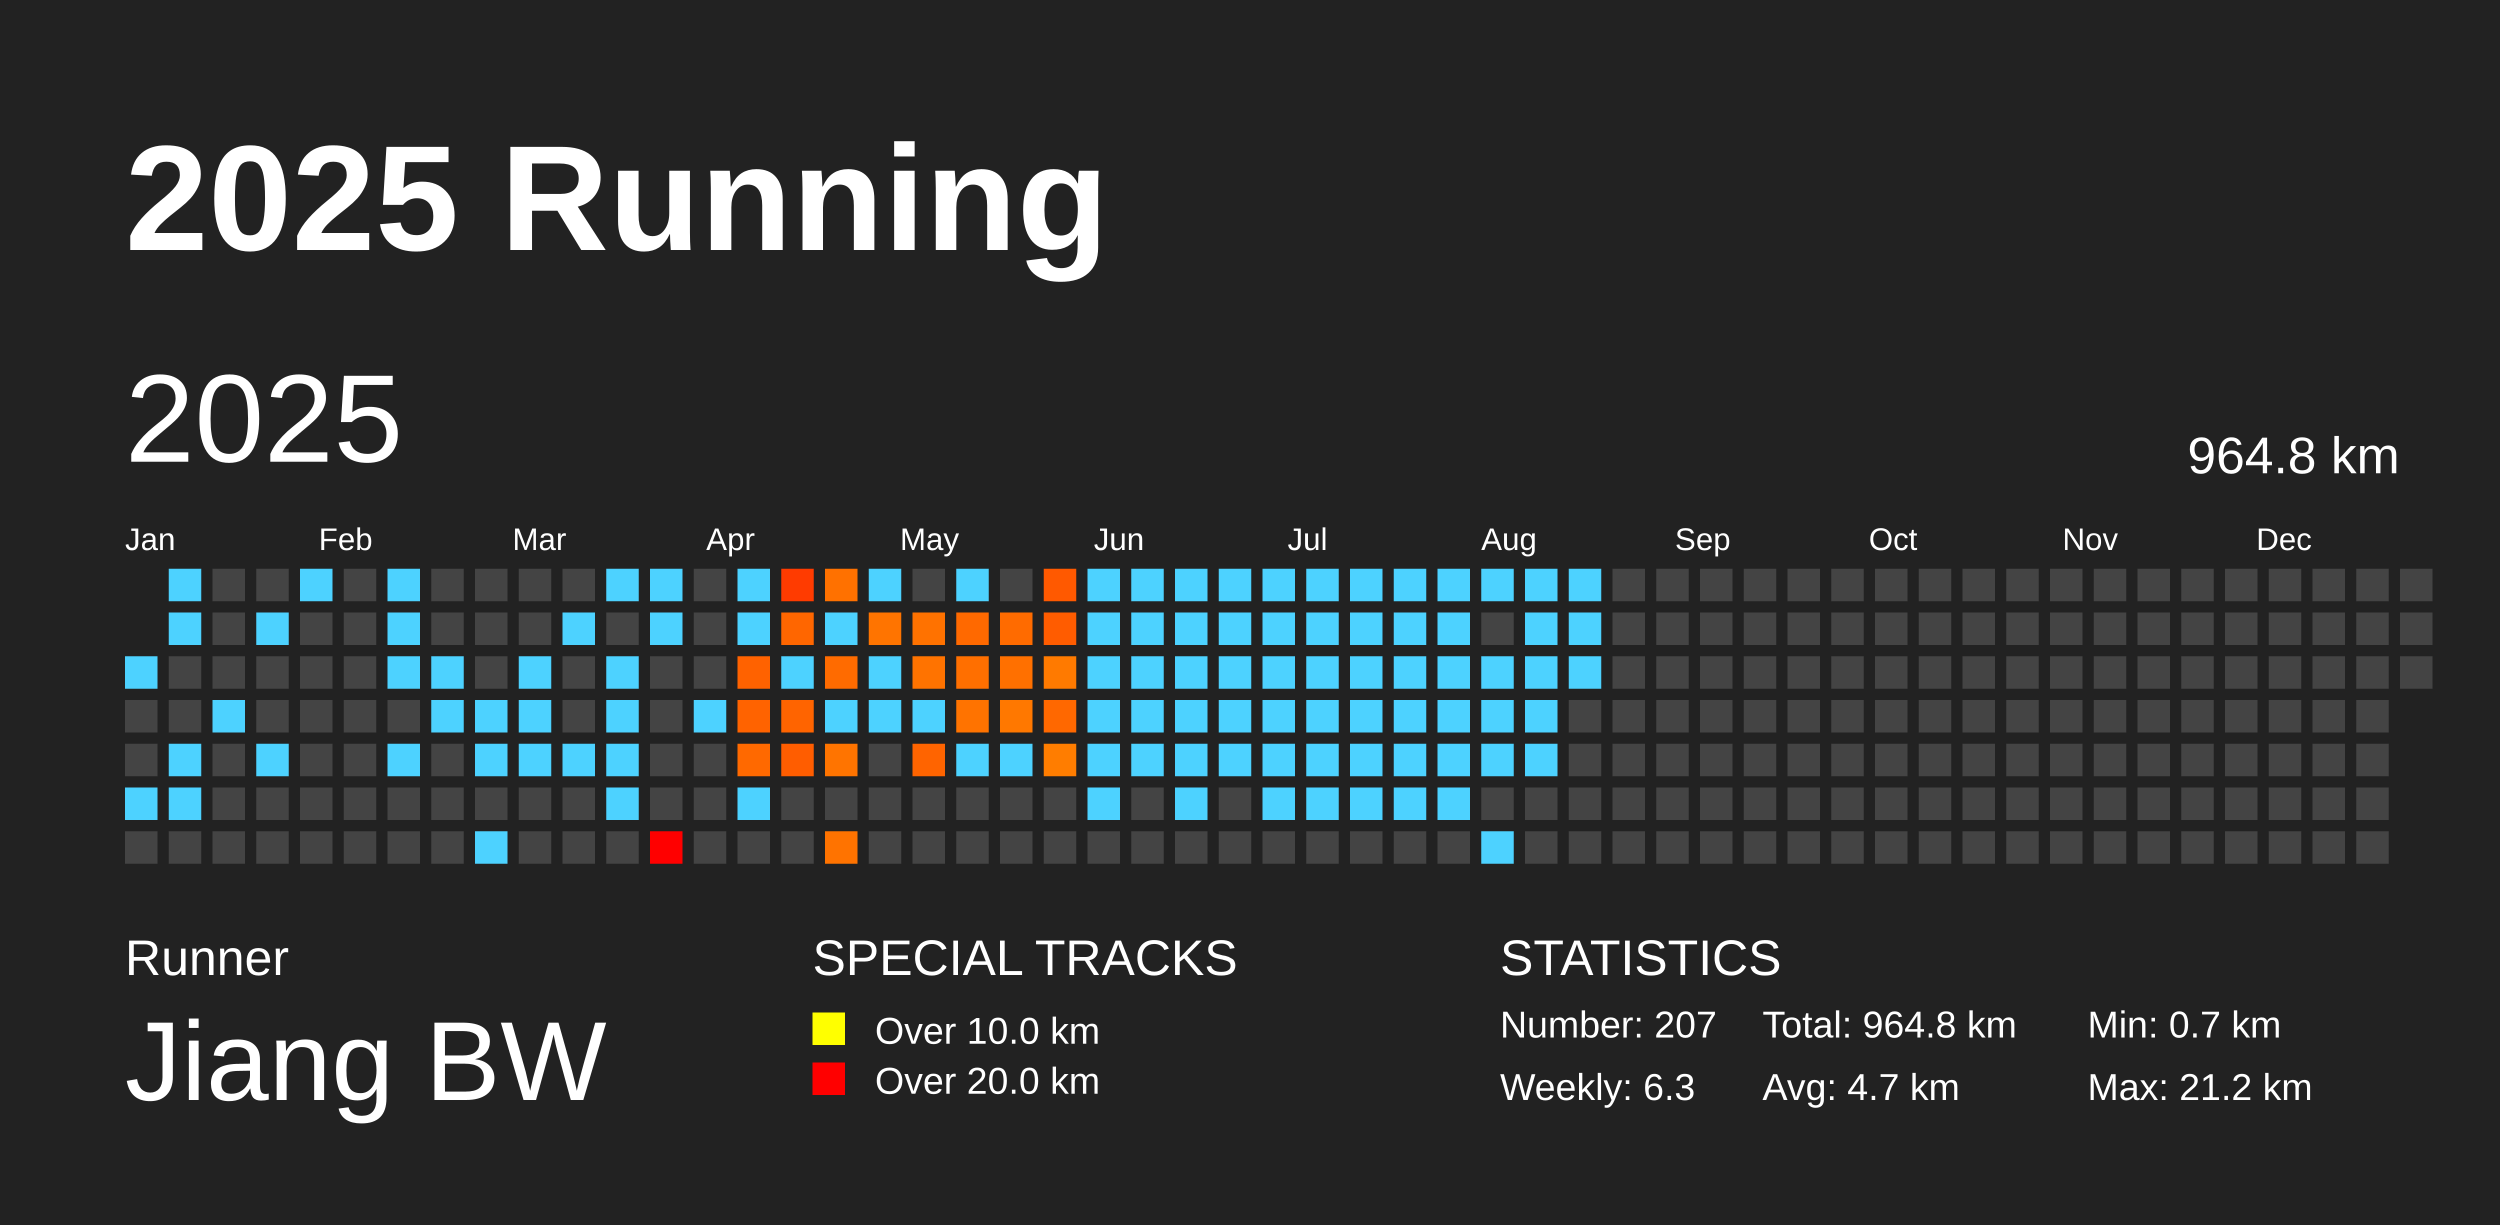
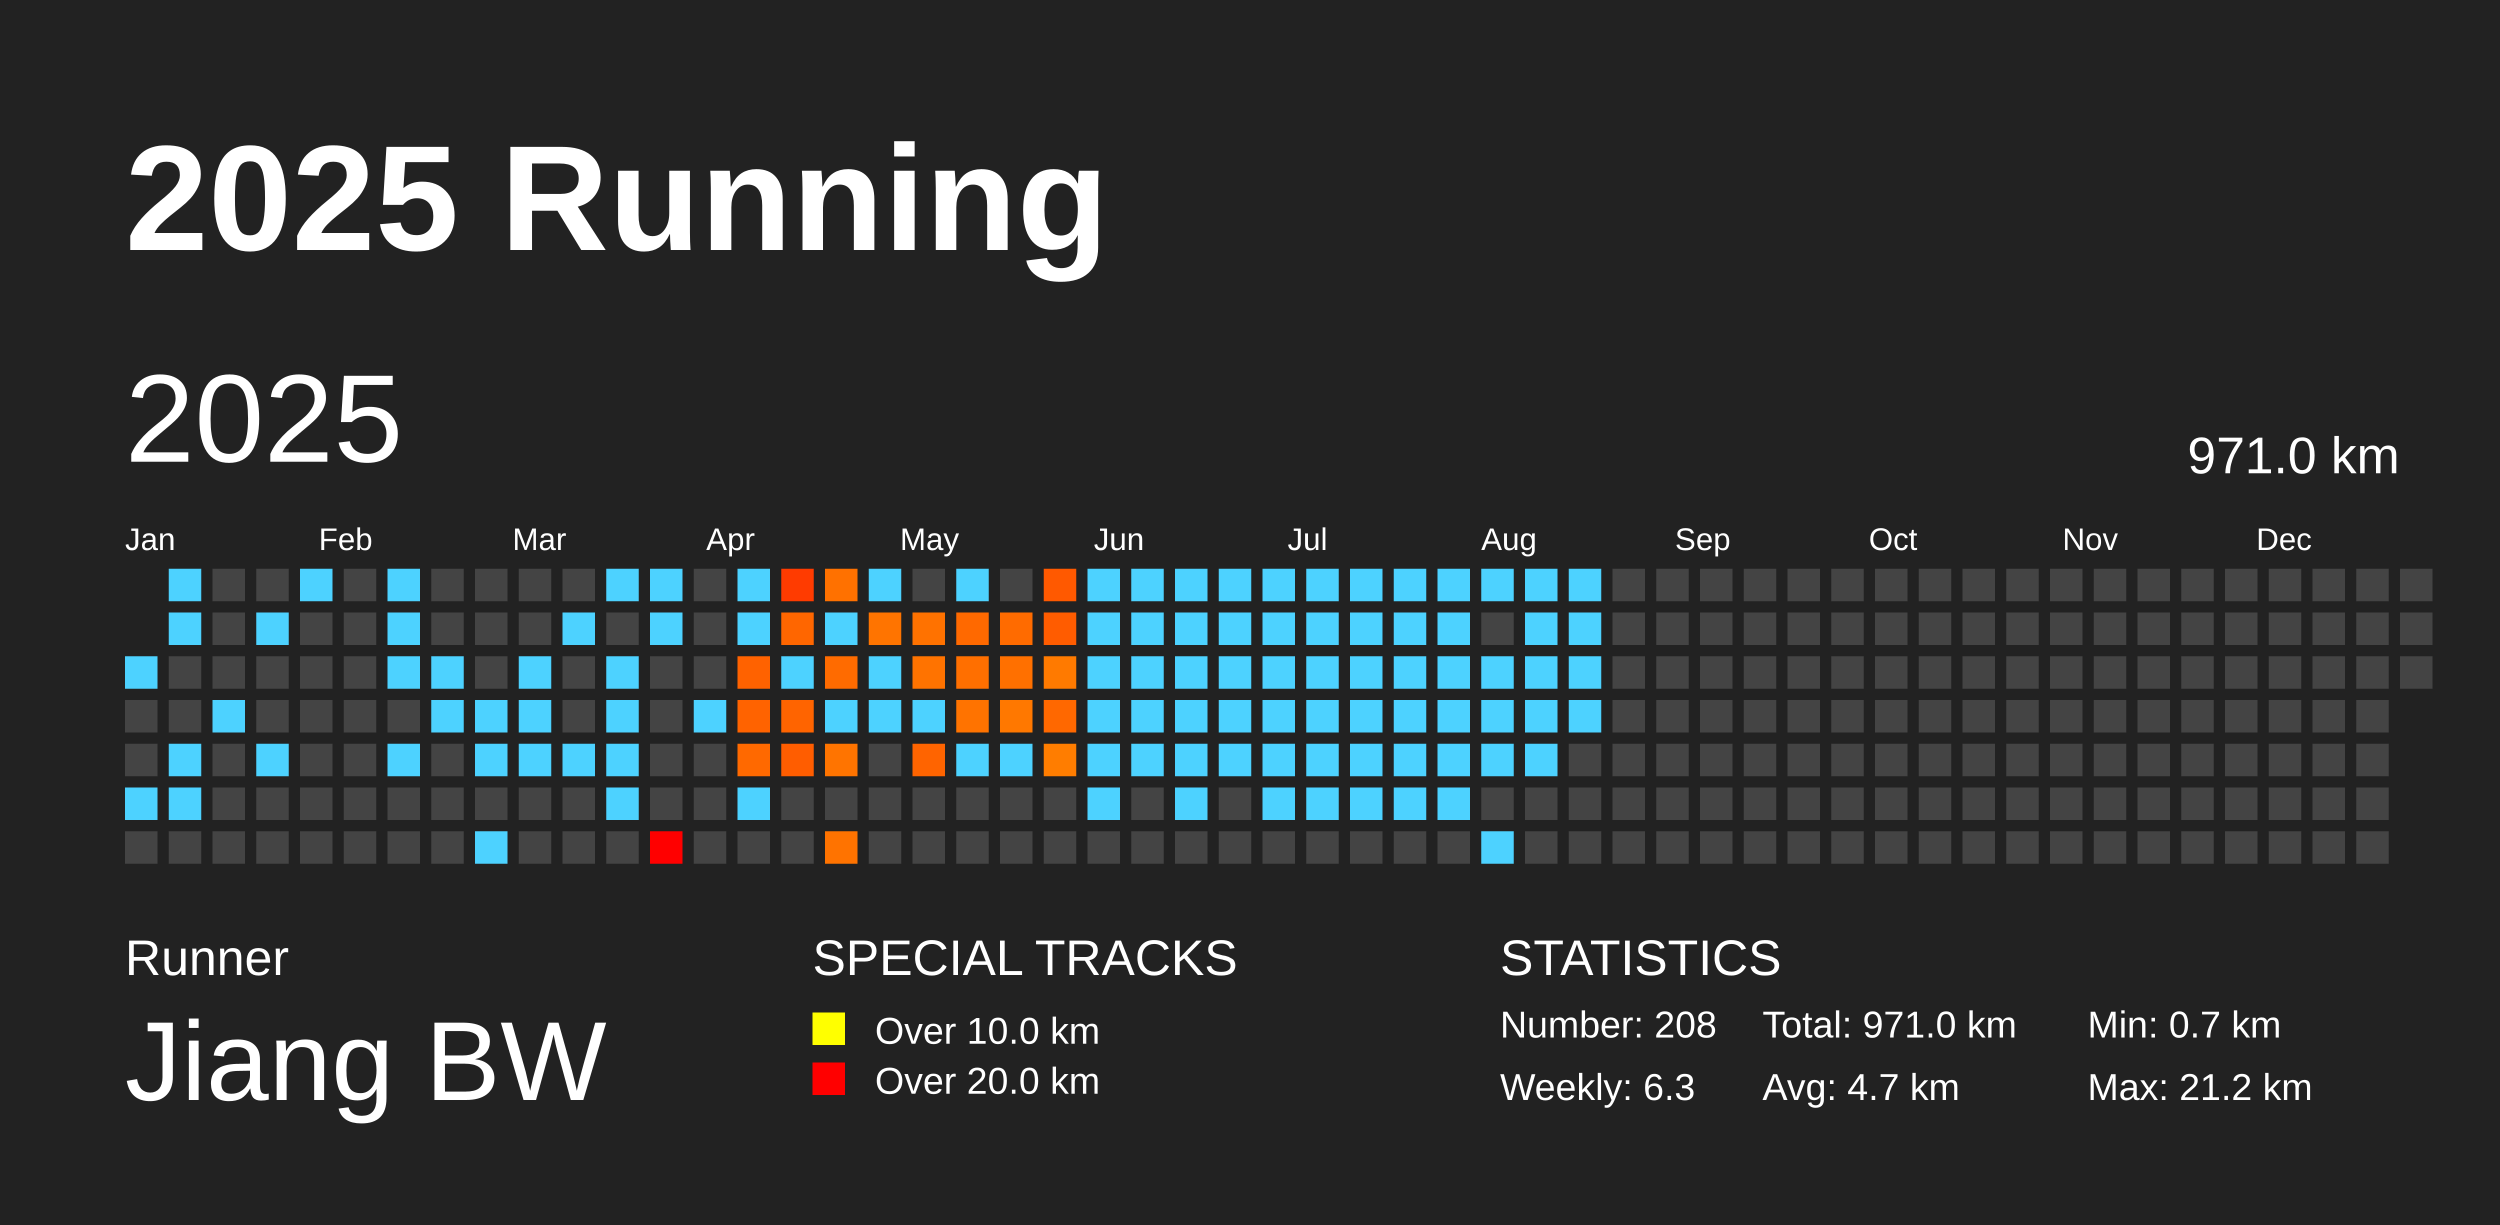
<svg xmlns="http://www.w3.org/2000/svg" baseProfile="full" height="98mm" version="1.1" viewBox="0,0,200,98" width="200mm">
  <defs />
  <rect fill="#222222" height="98" width="200" x="0" y="0" />
  <text fill="#FFFFFF" style="font-size:12px; font-family:Arial; font-weight:bold;" x="10" y="20">2025 Running</text>
  <text fill="#FFFFFF" style="font-size:4px; font-family:Arial" x="10" y="78">Runner</text>
  <text fill="#FFFFFF" style="font-size:9px; font-family:Arial" x="10" y="88">Jiang BW</text>
  <text fill="#FFFFFF" style="font-size:4px; font-family:Arial" x="65" y="78">SPECIAL TRACKS</text>
  <rect fill="yellow" height="2.6" width="2.6" x="65" y="81" />
  <text fill="#FFFFFF" style="font-size:3px; font-family:Arial" x="70" y="83.5">Over 10.0 km</text>
  <rect fill="red" height="2.6" width="2.6" x="65" y="85" />
  <text fill="#FFFFFF" style="font-size:3px; font-family:Arial" x="70" y="87.5">Over 20.0 km</text>
  <text fill="#FFFFFF" style="font-size:4px; font-family:Arial" x="120" y="78">STATISTICS</text>
-   <text fill="#FFFFFF" style="font-size:3px; font-family:Arial" x="120" y="83">Number: 207</text>
+   <text fill="#FFFFFF" style="font-size:3px; font-family:Arial" x="120" y="83">Number: 208</text>
  <text fill="#FFFFFF" style="font-size:3px; font-family:Arial" x="120" y="88">Weekly: 6.3</text>
-   <text fill="#FFFFFF" style="font-size:3px; font-family:Arial" x="141" y="83">Total: 964.8 km</text>
+   <text fill="#FFFFFF" style="font-size:3px; font-family:Arial" x="141" y="83">Total: 971.0 km</text>
  <text fill="#FFFFFF" style="font-size:3px; font-family:Arial" x="141" y="88">Avg: 4.7 km</text>
  <text fill="#FFFFFF" style="font-size:3px; font-family:Arial" x="167" y="83">Min: 0.7 km</text>
  <text fill="#FFFFFF" style="font-size:3px; font-family:Arial" x="167" y="88">Max: 21.2 km</text>
  <text dominant-baseline="hanging" fill="#FFFFFF" style="font-size:10.0px; font-family:Arial;" x="10" y="30">2025</text>
-   <text dominant-baseline="hanging" fill="#FFFFFF" style="font-size:4.125px; font-family:Arial;" x="175" y="35">964.8 km</text>
+   <text dominant-baseline="hanging" fill="#FFFFFF" style="font-size:4.125px; font-family:Arial;" x="175" y="35">971.0 km</text>
  <text fill="#FFFFFF" style="font-size:2.5px; font-family:Arial" x="10.0" y="44">Jan</text>
  <text fill="#FFFFFF" style="font-size:2.5px; font-family:Arial" x="25.5" y="44">Feb</text>
  <text fill="#FFFFFF" style="font-size:2.5px; font-family:Arial" x="41.0" y="44">Mar</text>
  <text fill="#FFFFFF" style="font-size:2.5px; font-family:Arial" x="56.5" y="44">Apr</text>
  <text fill="#FFFFFF" style="font-size:2.5px; font-family:Arial" x="72.0" y="44">May</text>
  <text fill="#FFFFFF" style="font-size:2.5px; font-family:Arial" x="87.5" y="44">Jun</text>
  <text fill="#FFFFFF" style="font-size:2.5px; font-family:Arial" x="103.0" y="44">Jul</text>
  <text fill="#FFFFFF" style="font-size:2.5px; font-family:Arial" x="118.5" y="44">Aug</text>
  <text fill="#FFFFFF" style="font-size:2.5px; font-family:Arial" x="134.0" y="44">Sep</text>
  <text fill="#FFFFFF" style="font-size:2.5px; font-family:Arial" x="149.5" y="44">Oct</text>
  <text fill="#FFFFFF" style="font-size:2.5px; font-family:Arial" x="165.0" y="44">Nov</text>
  <text fill="#FFFFFF" style="font-size:2.5px; font-family:Arial" x="180.5" y="44">Dec</text>
  <rect fill="#4dd2ff" height="2.6" width="2.6" x="10.0" y="52.5" />
  <rect fill="#444444" height="2.6" width="2.6" x="10.0" y="56.0" />
  <rect fill="#444444" height="2.6" width="2.6" x="10.0" y="59.5" />
  <rect fill="#4dd2ff" height="2.6" width="2.6" x="10.0" y="63.0" />
  <rect fill="#444444" height="2.6" width="2.6" x="10.0" y="66.5" />
  <rect fill="#4dd2ff" height="2.6" width="2.6" x="13.5" y="45.5" />
  <rect fill="#4dd2ff" height="2.6" width="2.6" x="13.5" y="49.0" />
  <rect fill="#444444" height="2.6" width="2.6" x="13.5" y="52.5" />
  <rect fill="#444444" height="2.6" width="2.6" x="13.5" y="56.0" />
  <rect fill="#4dd2ff" height="2.6" width="2.6" x="13.5" y="59.5" />
  <rect fill="#4dd2ff" height="2.6" width="2.6" x="13.5" y="63.0" />
  <rect fill="#444444" height="2.6" width="2.6" x="13.5" y="66.5" />
  <rect fill="#444444" height="2.6" width="2.6" x="17.0" y="45.5" />
  <rect fill="#444444" height="2.6" width="2.6" x="17.0" y="49.0" />
  <rect fill="#444444" height="2.6" width="2.6" x="17.0" y="52.5" />
  <rect fill="#4dd2ff" height="2.6" width="2.6" x="17.0" y="56.0" />
  <rect fill="#444444" height="2.6" width="2.6" x="17.0" y="59.5" />
  <rect fill="#444444" height="2.6" width="2.6" x="17.0" y="63.0" />
  <rect fill="#444444" height="2.6" width="2.6" x="17.0" y="66.5" />
  <rect fill="#444444" height="2.6" width="2.6" x="20.5" y="45.5" />
  <rect fill="#4dd2ff" height="2.6" width="2.6" x="20.5" y="49.0" />
  <rect fill="#444444" height="2.6" width="2.6" x="20.5" y="52.5" />
  <rect fill="#444444" height="2.6" width="2.6" x="20.5" y="56.0" />
  <rect fill="#4dd2ff" height="2.6" width="2.6" x="20.5" y="59.5" />
  <rect fill="#444444" height="2.6" width="2.6" x="20.5" y="63.0" />
  <rect fill="#444444" height="2.6" width="2.6" x="20.5" y="66.5" />
  <rect fill="#4dd2ff" height="2.6" width="2.6" x="24.0" y="45.5" />
  <rect fill="#444444" height="2.6" width="2.6" x="24.0" y="49.0" />
  <rect fill="#444444" height="2.6" width="2.6" x="24.0" y="52.5" />
  <rect fill="#444444" height="2.6" width="2.6" x="24.0" y="56.0" />
  <rect fill="#444444" height="2.6" width="2.6" x="24.0" y="59.5" />
  <rect fill="#444444" height="2.6" width="2.6" x="24.0" y="63.0" />
  <rect fill="#444444" height="2.6" width="2.6" x="24.0" y="66.5" />
  <rect fill="#444444" height="2.6" width="2.6" x="27.5" y="45.5" />
  <rect fill="#444444" height="2.6" width="2.6" x="27.5" y="49.0" />
  <rect fill="#444444" height="2.6" width="2.6" x="27.5" y="52.5" />
  <rect fill="#444444" height="2.6" width="2.6" x="27.5" y="56.0" />
  <rect fill="#444444" height="2.6" width="2.6" x="27.5" y="59.5" />
  <rect fill="#444444" height="2.6" width="2.6" x="27.5" y="63.0" />
  <rect fill="#444444" height="2.6" width="2.6" x="27.5" y="66.5" />
  <rect fill="#4dd2ff" height="2.6" width="2.6" x="31.0" y="45.5" />
  <rect fill="#4dd2ff" height="2.6" width="2.6" x="31.0" y="49.0" />
  <rect fill="#4dd2ff" height="2.6" width="2.6" x="31.0" y="52.5" />
  <rect fill="#444444" height="2.6" width="2.6" x="31.0" y="56.0" />
  <rect fill="#4dd2ff" height="2.6" width="2.6" x="31.0" y="59.5" />
  <rect fill="#444444" height="2.6" width="2.6" x="31.0" y="63.0" />
  <rect fill="#444444" height="2.6" width="2.6" x="31.0" y="66.5" />
  <rect fill="#444444" height="2.6" width="2.6" x="34.5" y="45.5" />
  <rect fill="#444444" height="2.6" width="2.6" x="34.5" y="49.0" />
  <rect fill="#4dd2ff" height="2.6" width="2.6" x="34.5" y="52.5" />
  <rect fill="#4dd2ff" height="2.6" width="2.6" x="34.5" y="56.0" />
  <rect fill="#444444" height="2.6" width="2.6" x="34.5" y="59.5" />
  <rect fill="#444444" height="2.6" width="2.6" x="34.5" y="63.0" />
  <rect fill="#444444" height="2.6" width="2.6" x="34.5" y="66.5" />
  <rect fill="#444444" height="2.6" width="2.6" x="38.0" y="45.5" />
  <rect fill="#444444" height="2.6" width="2.6" x="38.0" y="49.0" />
  <rect fill="#444444" height="2.6" width="2.6" x="38.0" y="52.5" />
  <rect fill="#4dd2ff" height="2.6" width="2.6" x="38.0" y="56.0" />
  <rect fill="#4dd2ff" height="2.6" width="2.6" x="38.0" y="59.5" />
  <rect fill="#444444" height="2.6" width="2.6" x="38.0" y="63.0" />
  <rect fill="#4dd2ff" height="2.6" width="2.6" x="38.0" y="66.5" />
  <rect fill="#444444" height="2.6" width="2.6" x="41.5" y="45.5" />
  <rect fill="#444444" height="2.6" width="2.6" x="41.5" y="49.0" />
  <rect fill="#4dd2ff" height="2.6" width="2.6" x="41.5" y="52.5" />
  <rect fill="#4dd2ff" height="2.6" width="2.6" x="41.5" y="56.0" />
  <rect fill="#4dd2ff" height="2.6" width="2.6" x="41.5" y="59.5" />
  <rect fill="#444444" height="2.6" width="2.6" x="41.5" y="63.0" />
  <rect fill="#444444" height="2.6" width="2.6" x="41.5" y="66.5" />
  <rect fill="#444444" height="2.6" width="2.6" x="45.0" y="45.5" />
  <rect fill="#4dd2ff" height="2.6" width="2.6" x="45.0" y="49.0" />
  <rect fill="#444444" height="2.6" width="2.6" x="45.0" y="52.5" />
  <rect fill="#444444" height="2.6" width="2.6" x="45.0" y="56.0" />
  <rect fill="#4dd2ff" height="2.6" width="2.6" x="45.0" y="59.5" />
  <rect fill="#444444" height="2.6" width="2.6" x="45.0" y="63.0" />
  <rect fill="#444444" height="2.6" width="2.6" x="45.0" y="66.5" />
  <rect fill="#4dd2ff" height="2.6" width="2.6" x="48.5" y="45.5" />
  <rect fill="#444444" height="2.6" width="2.6" x="48.5" y="49.0" />
  <rect fill="#4dd2ff" height="2.6" width="2.6" x="48.5" y="52.5" />
  <rect fill="#4dd2ff" height="2.6" width="2.6" x="48.5" y="56.0" />
  <rect fill="#4dd2ff" height="2.6" width="2.6" x="48.5" y="59.5" />
  <rect fill="#4dd2ff" height="2.6" width="2.6" x="48.5" y="63.0" />
  <rect fill="#444444" height="2.6" width="2.6" x="48.5" y="66.5" />
  <rect fill="#4dd2ff" height="2.6" width="2.6" x="52.0" y="45.5" />
  <rect fill="#4dd2ff" height="2.6" width="2.6" x="52.0" y="49.0" />
  <rect fill="#444444" height="2.6" width="2.6" x="52.0" y="52.5" />
  <rect fill="#444444" height="2.6" width="2.6" x="52.0" y="56.0" />
  <rect fill="#444444" height="2.6" width="2.6" x="52.0" y="59.5" />
  <rect fill="#444444" height="2.6" width="2.6" x="52.0" y="63.0" />
  <rect fill="red" height="2.6" width="2.6" x="52.0" y="66.5" />
  <rect fill="#444444" height="2.6" width="2.6" x="55.5" y="45.5" />
  <rect fill="#444444" height="2.6" width="2.6" x="55.5" y="49.0" />
  <rect fill="#444444" height="2.6" width="2.6" x="55.5" y="52.5" />
  <rect fill="#4dd2ff" height="2.6" width="2.6" x="55.5" y="56.0" />
  <rect fill="#444444" height="2.6" width="2.6" x="55.5" y="59.5" />
  <rect fill="#444444" height="2.6" width="2.6" x="55.5" y="63.0" />
  <rect fill="#444444" height="2.6" width="2.6" x="55.5" y="66.5" />
  <rect fill="#4dd2ff" height="2.6" width="2.6" x="59.0" y="45.5" />
  <rect fill="#4dd2ff" height="2.6" width="2.6" x="59.0" y="49.0" />
  <rect fill="#ff6200" height="2.6" width="2.6" x="59.0" y="52.5" />
  <rect fill="#ff6300" height="2.6" width="2.6" x="59.0" y="56.0" />
  <rect fill="#ff6900" height="2.6" width="2.6" x="59.0" y="59.5" />
  <rect fill="#4dd2ff" height="2.6" width="2.6" x="59.0" y="63.0" />
  <rect fill="#444444" height="2.6" width="2.6" x="59.0" y="66.5" />
  <rect fill="#ff3b00" height="2.6" width="2.6" x="62.5" y="45.5" />
  <rect fill="#ff6600" height="2.6" width="2.6" x="62.5" y="49.0" />
  <rect fill="#4dd2ff" height="2.6" width="2.6" x="62.5" y="52.5" />
  <rect fill="#ff6400" height="2.6" width="2.6" x="62.5" y="56.0" />
  <rect fill="#ff5d00" height="2.6" width="2.6" x="62.5" y="59.5" />
  <rect fill="#444444" height="2.6" width="2.6" x="62.5" y="63.0" />
  <rect fill="#444444" height="2.6" width="2.6" x="62.5" y="66.5" />
  <rect fill="#ff7100" height="2.6" width="2.6" x="66.0" y="45.5" />
  <rect fill="#4dd2ff" height="2.6" width="2.6" x="66.0" y="49.0" />
  <rect fill="#ff6b00" height="2.6" width="2.6" x="66.0" y="52.5" />
  <rect fill="#4dd2ff" height="2.6" width="2.6" x="66.0" y="56.0" />
  <rect fill="#ff7400" height="2.6" width="2.6" x="66.0" y="59.5" />
  <rect fill="#444444" height="2.6" width="2.6" x="66.0" y="63.0" />
  <rect fill="#ff7300" height="2.6" width="2.6" x="66.0" y="66.5" />
  <rect fill="#4dd2ff" height="2.6" width="2.6" x="69.5" y="45.5" />
  <rect fill="#ff7400" height="2.6" width="2.6" x="69.5" y="49.0" />
  <rect fill="#4dd2ff" height="2.6" width="2.6" x="69.5" y="52.5" />
  <rect fill="#4dd2ff" height="2.6" width="2.6" x="69.5" y="56.0" />
  <rect fill="#444444" height="2.6" width="2.6" x="69.5" y="59.5" />
  <rect fill="#444444" height="2.6" width="2.6" x="69.5" y="63.0" />
  <rect fill="#444444" height="2.6" width="2.6" x="69.5" y="66.5" />
  <rect fill="#444444" height="2.6" width="2.6" x="73.0" y="45.5" />
  <rect fill="#ff7200" height="2.6" width="2.6" x="73.0" y="49.0" />
  <rect fill="#ff7300" height="2.6" width="2.6" x="73.0" y="52.5" />
  <rect fill="#4dd2ff" height="2.6" width="2.6" x="73.0" y="56.0" />
  <rect fill="#ff6400" height="2.6" width="2.6" x="73.0" y="59.5" />
  <rect fill="#444444" height="2.6" width="2.6" x="73.0" y="63.0" />
  <rect fill="#444444" height="2.6" width="2.6" x="73.0" y="66.5" />
  <rect fill="#4dd2ff" height="2.6" width="2.6" x="76.5" y="45.5" />
  <rect fill="#ff6900" height="2.6" width="2.6" x="76.5" y="49.0" />
  <rect fill="#ff6f00" height="2.6" width="2.6" x="76.5" y="52.5" />
  <rect fill="#ff7300" height="2.6" width="2.6" x="76.5" y="56.0" />
  <rect fill="#4dd2ff" height="2.6" width="2.6" x="76.5" y="59.5" />
  <rect fill="#444444" height="2.6" width="2.6" x="76.5" y="63.0" />
  <rect fill="#444444" height="2.6" width="2.6" x="76.5" y="66.5" />
  <rect fill="#444444" height="2.6" width="2.6" x="80.0" y="45.5" />
  <rect fill="#ff6b00" height="2.6" width="2.6" x="80.0" y="49.0" />
  <rect fill="#ff7000" height="2.6" width="2.6" x="80.0" y="52.5" />
  <rect fill="#ff7800" height="2.6" width="2.6" x="80.0" y="56.0" />
  <rect fill="#4dd2ff" height="2.6" width="2.6" x="80.0" y="59.5" />
  <rect fill="#444444" height="2.6" width="2.6" x="80.0" y="63.0" />
  <rect fill="#444444" height="2.6" width="2.6" x="80.0" y="66.5" />
  <rect fill="#ff5900" height="2.6" width="2.6" x="83.5" y="45.5" />
  <rect fill="#ff5c00" height="2.6" width="2.6" x="83.5" y="49.0" />
  <rect fill="#ff7a00" height="2.6" width="2.6" x="83.5" y="52.5" />
  <rect fill="#ff6800" height="2.6" width="2.6" x="83.5" y="56.0" />
  <rect fill="#ff7d00" height="2.6" width="2.6" x="83.5" y="59.5" />
  <rect fill="#444444" height="2.6" width="2.6" x="83.5" y="63.0" />
  <rect fill="#444444" height="2.6" width="2.6" x="83.5" y="66.5" />
  <rect fill="#4dd2ff" height="2.6" width="2.6" x="87.0" y="45.5" />
  <rect fill="#4dd2ff" height="2.6" width="2.6" x="87.0" y="49.0" />
  <rect fill="#4dd2ff" height="2.6" width="2.6" x="87.0" y="52.5" />
  <rect fill="#4dd2ff" height="2.6" width="2.6" x="87.0" y="56.0" />
  <rect fill="#4dd2ff" height="2.6" width="2.6" x="87.0" y="59.5" />
  <rect fill="#4dd2ff" height="2.6" width="2.6" x="87.0" y="63.0" />
  <rect fill="#444444" height="2.6" width="2.6" x="87.0" y="66.5" />
  <rect fill="#4dd2ff" height="2.6" width="2.6" x="90.5" y="45.5" />
  <rect fill="#4dd2ff" height="2.6" width="2.6" x="90.5" y="49.0" />
  <rect fill="#4dd2ff" height="2.6" width="2.6" x="90.5" y="52.5" />
  <rect fill="#4dd2ff" height="2.6" width="2.6" x="90.5" y="56.0" />
  <rect fill="#4dd2ff" height="2.6" width="2.6" x="90.5" y="59.5" />
  <rect fill="#444444" height="2.6" width="2.6" x="90.5" y="63.0" />
  <rect fill="#444444" height="2.6" width="2.6" x="90.5" y="66.5" />
  <rect fill="#4dd2ff" height="2.6" width="2.6" x="94.0" y="45.5" />
  <rect fill="#4dd2ff" height="2.6" width="2.6" x="94.0" y="49.0" />
  <rect fill="#4dd2ff" height="2.6" width="2.6" x="94.0" y="52.5" />
  <rect fill="#4dd2ff" height="2.6" width="2.6" x="94.0" y="56.0" />
  <rect fill="#4dd2ff" height="2.6" width="2.6" x="94.0" y="59.5" />
  <rect fill="#4dd2ff" height="2.6" width="2.6" x="94.0" y="63.0" />
  <rect fill="#444444" height="2.6" width="2.6" x="94.0" y="66.5" />
  <rect fill="#4dd2ff" height="2.6" width="2.6" x="97.5" y="45.5" />
  <rect fill="#4dd2ff" height="2.6" width="2.6" x="97.5" y="49.0" />
  <rect fill="#4dd2ff" height="2.6" width="2.6" x="97.5" y="52.5" />
  <rect fill="#4dd2ff" height="2.6" width="2.6" x="97.5" y="56.0" />
  <rect fill="#4dd2ff" height="2.6" width="2.6" x="97.5" y="59.5" />
  <rect fill="#444444" height="2.6" width="2.6" x="97.5" y="63.0" />
  <rect fill="#444444" height="2.6" width="2.6" x="97.5" y="66.5" />
  <rect fill="#4dd2ff" height="2.6" width="2.6" x="101.0" y="45.5" />
  <rect fill="#4dd2ff" height="2.6" width="2.6" x="101.0" y="49.0" />
  <rect fill="#4dd2ff" height="2.6" width="2.6" x="101.0" y="52.5" />
  <rect fill="#4dd2ff" height="2.6" width="2.6" x="101.0" y="56.0" />
  <rect fill="#4dd2ff" height="2.6" width="2.6" x="101.0" y="59.5" />
  <rect fill="#4dd2ff" height="2.6" width="2.6" x="101.0" y="63.0" />
  <rect fill="#444444" height="2.6" width="2.6" x="101.0" y="66.5" />
  <rect fill="#4dd2ff" height="2.6" width="2.6" x="104.5" y="45.5" />
  <rect fill="#4dd2ff" height="2.6" width="2.6" x="104.5" y="49.0" />
  <rect fill="#4dd2ff" height="2.6" width="2.6" x="104.5" y="52.5" />
  <rect fill="#4dd2ff" height="2.6" width="2.6" x="104.5" y="56.0" />
  <rect fill="#4dd2ff" height="2.6" width="2.6" x="104.5" y="59.5" />
  <rect fill="#4dd2ff" height="2.6" width="2.6" x="104.5" y="63.0" />
  <rect fill="#444444" height="2.6" width="2.6" x="104.5" y="66.5" />
  <rect fill="#4dd2ff" height="2.6" width="2.6" x="108.0" y="45.5" />
  <rect fill="#4dd2ff" height="2.6" width="2.6" x="108.0" y="49.0" />
  <rect fill="#4dd2ff" height="2.6" width="2.6" x="108.0" y="52.5" />
  <rect fill="#4dd2ff" height="2.6" width="2.6" x="108.0" y="56.0" />
  <rect fill="#4dd2ff" height="2.6" width="2.6" x="108.0" y="59.5" />
  <rect fill="#4dd2ff" height="2.6" width="2.6" x="108.0" y="63.0" />
  <rect fill="#444444" height="2.6" width="2.6" x="108.0" y="66.5" />
  <rect fill="#4dd2ff" height="2.6" width="2.6" x="111.5" y="45.5" />
  <rect fill="#4dd2ff" height="2.6" width="2.6" x="111.5" y="49.0" />
  <rect fill="#4dd2ff" height="2.6" width="2.6" x="111.5" y="52.5" />
  <rect fill="#4dd2ff" height="2.6" width="2.6" x="111.5" y="56.0" />
  <rect fill="#4dd2ff" height="2.6" width="2.6" x="111.5" y="59.5" />
  <rect fill="#4dd2ff" height="2.6" width="2.6" x="111.5" y="63.0" />
  <rect fill="#444444" height="2.6" width="2.6" x="111.5" y="66.5" />
  <rect fill="#4dd2ff" height="2.6" width="2.6" x="115.0" y="45.5" />
  <rect fill="#4dd2ff" height="2.6" width="2.6" x="115.0" y="49.0" />
  <rect fill="#4dd2ff" height="2.6" width="2.6" x="115.0" y="52.5" />
  <rect fill="#4dd2ff" height="2.6" width="2.6" x="115.0" y="56.0" />
  <rect fill="#4dd2ff" height="2.6" width="2.6" x="115.0" y="59.5" />
  <rect fill="#4dd2ff" height="2.6" width="2.6" x="115.0" y="63.0" />
  <rect fill="#444444" height="2.6" width="2.6" x="115.0" y="66.5" />
  <rect fill="#4dd2ff" height="2.6" width="2.6" x="118.5" y="45.5" />
  <rect fill="#444444" height="2.6" width="2.6" x="118.5" y="49.0" />
  <rect fill="#4dd2ff" height="2.6" width="2.6" x="118.5" y="52.5" />
  <rect fill="#4dd2ff" height="2.6" width="2.6" x="118.5" y="56.0" />
  <rect fill="#4dd2ff" height="2.6" width="2.6" x="118.5" y="59.5" />
  <rect fill="#444444" height="2.6" width="2.6" x="118.5" y="63.0" />
  <rect fill="#4dd2ff" height="2.6" width="2.6" x="118.5" y="66.5" />
  <rect fill="#4dd2ff" height="2.6" width="2.6" x="122.0" y="45.5" />
  <rect fill="#4dd2ff" height="2.6" width="2.6" x="122.0" y="49.0" />
  <rect fill="#4dd2ff" height="2.6" width="2.6" x="122.0" y="52.5" />
  <rect fill="#4dd2ff" height="2.6" width="2.6" x="122.0" y="56.0" />
  <rect fill="#4dd2ff" height="2.6" width="2.6" x="122.0" y="59.5" />
  <rect fill="#444444" height="2.6" width="2.6" x="122.0" y="63.0" />
  <rect fill="#444444" height="2.6" width="2.6" x="122.0" y="66.5" />
  <rect fill="#4dd2ff" height="2.6" width="2.6" x="125.5" y="45.5" />
  <rect fill="#4dd2ff" height="2.6" width="2.6" x="125.5" y="49.0" />
  <rect fill="#4dd2ff" height="2.6" width="2.6" x="125.5" y="52.5" />
-   <rect fill="#444444" height="2.6" width="2.6" x="125.5" y="56.0" />
+   <rect fill="#4dd2ff" height="2.6" width="2.6" x="125.5" y="56.0" />
  <rect fill="#444444" height="2.6" width="2.6" x="125.5" y="59.5" />
  <rect fill="#444444" height="2.6" width="2.6" x="125.5" y="63.0" />
  <rect fill="#444444" height="2.6" width="2.6" x="125.5" y="66.5" />
  <rect fill="#444444" height="2.6" width="2.6" x="129.0" y="45.5" />
  <rect fill="#444444" height="2.6" width="2.6" x="129.0" y="49.0" />
  <rect fill="#444444" height="2.6" width="2.6" x="129.0" y="52.5" />
  <rect fill="#444444" height="2.6" width="2.6" x="129.0" y="56.0" />
  <rect fill="#444444" height="2.6" width="2.6" x="129.0" y="59.5" />
  <rect fill="#444444" height="2.6" width="2.6" x="129.0" y="63.0" />
  <rect fill="#444444" height="2.6" width="2.6" x="129.0" y="66.5" />
  <rect fill="#444444" height="2.6" width="2.6" x="132.5" y="45.5" />
  <rect fill="#444444" height="2.6" width="2.6" x="132.5" y="49.0" />
  <rect fill="#444444" height="2.6" width="2.6" x="132.5" y="52.5" />
  <rect fill="#444444" height="2.6" width="2.6" x="132.5" y="56.0" />
  <rect fill="#444444" height="2.6" width="2.6" x="132.5" y="59.5" />
  <rect fill="#444444" height="2.6" width="2.6" x="132.5" y="63.0" />
  <rect fill="#444444" height="2.6" width="2.6" x="132.5" y="66.5" />
  <rect fill="#444444" height="2.6" width="2.6" x="136.0" y="45.5" />
  <rect fill="#444444" height="2.6" width="2.6" x="136.0" y="49.0" />
  <rect fill="#444444" height="2.6" width="2.6" x="136.0" y="52.5" />
  <rect fill="#444444" height="2.6" width="2.6" x="136.0" y="56.0" />
  <rect fill="#444444" height="2.6" width="2.6" x="136.0" y="59.5" />
  <rect fill="#444444" height="2.6" width="2.6" x="136.0" y="63.0" />
  <rect fill="#444444" height="2.6" width="2.6" x="136.0" y="66.5" />
  <rect fill="#444444" height="2.6" width="2.6" x="139.5" y="45.5" />
  <rect fill="#444444" height="2.6" width="2.6" x="139.5" y="49.0" />
  <rect fill="#444444" height="2.6" width="2.6" x="139.5" y="52.5" />
  <rect fill="#444444" height="2.6" width="2.6" x="139.5" y="56.0" />
  <rect fill="#444444" height="2.6" width="2.6" x="139.5" y="59.5" />
  <rect fill="#444444" height="2.6" width="2.6" x="139.5" y="63.0" />
  <rect fill="#444444" height="2.6" width="2.6" x="139.5" y="66.5" />
  <rect fill="#444444" height="2.6" width="2.6" x="143.0" y="45.5" />
  <rect fill="#444444" height="2.6" width="2.6" x="143.0" y="49.0" />
  <rect fill="#444444" height="2.6" width="2.6" x="143.0" y="52.5" />
  <rect fill="#444444" height="2.6" width="2.6" x="143.0" y="56.0" />
  <rect fill="#444444" height="2.6" width="2.6" x="143.0" y="59.5" />
  <rect fill="#444444" height="2.6" width="2.6" x="143.0" y="63.0" />
  <rect fill="#444444" height="2.6" width="2.6" x="143.0" y="66.5" />
  <rect fill="#444444" height="2.6" width="2.6" x="146.5" y="45.5" />
  <rect fill="#444444" height="2.6" width="2.6" x="146.5" y="49.0" />
  <rect fill="#444444" height="2.6" width="2.6" x="146.5" y="52.5" />
  <rect fill="#444444" height="2.6" width="2.6" x="146.5" y="56.0" />
  <rect fill="#444444" height="2.6" width="2.6" x="146.5" y="59.5" />
  <rect fill="#444444" height="2.6" width="2.6" x="146.5" y="63.0" />
  <rect fill="#444444" height="2.6" width="2.6" x="146.5" y="66.5" />
  <rect fill="#444444" height="2.6" width="2.6" x="150.0" y="45.5" />
  <rect fill="#444444" height="2.6" width="2.6" x="150.0" y="49.0" />
  <rect fill="#444444" height="2.6" width="2.6" x="150.0" y="52.5" />
  <rect fill="#444444" height="2.6" width="2.6" x="150.0" y="56.0" />
  <rect fill="#444444" height="2.6" width="2.6" x="150.0" y="59.5" />
  <rect fill="#444444" height="2.6" width="2.6" x="150.0" y="63.0" />
  <rect fill="#444444" height="2.6" width="2.6" x="150.0" y="66.5" />
  <rect fill="#444444" height="2.6" width="2.6" x="153.5" y="45.5" />
  <rect fill="#444444" height="2.6" width="2.6" x="153.5" y="49.0" />
  <rect fill="#444444" height="2.6" width="2.6" x="153.5" y="52.5" />
  <rect fill="#444444" height="2.6" width="2.6" x="153.5" y="56.0" />
  <rect fill="#444444" height="2.6" width="2.6" x="153.5" y="59.5" />
  <rect fill="#444444" height="2.6" width="2.6" x="153.5" y="63.0" />
  <rect fill="#444444" height="2.6" width="2.6" x="153.5" y="66.5" />
  <rect fill="#444444" height="2.6" width="2.6" x="157.0" y="45.5" />
  <rect fill="#444444" height="2.6" width="2.6" x="157.0" y="49.0" />
  <rect fill="#444444" height="2.6" width="2.6" x="157.0" y="52.5" />
  <rect fill="#444444" height="2.6" width="2.6" x="157.0" y="56.0" />
  <rect fill="#444444" height="2.6" width="2.6" x="157.0" y="59.5" />
  <rect fill="#444444" height="2.6" width="2.6" x="157.0" y="63.0" />
  <rect fill="#444444" height="2.6" width="2.6" x="157.0" y="66.5" />
  <rect fill="#444444" height="2.6" width="2.6" x="160.5" y="45.5" />
  <rect fill="#444444" height="2.6" width="2.6" x="160.5" y="49.0" />
  <rect fill="#444444" height="2.6" width="2.6" x="160.5" y="52.5" />
  <rect fill="#444444" height="2.6" width="2.6" x="160.5" y="56.0" />
  <rect fill="#444444" height="2.6" width="2.6" x="160.5" y="59.5" />
  <rect fill="#444444" height="2.6" width="2.6" x="160.5" y="63.0" />
  <rect fill="#444444" height="2.6" width="2.6" x="160.5" y="66.5" />
  <rect fill="#444444" height="2.6" width="2.6" x="164.0" y="45.5" />
  <rect fill="#444444" height="2.6" width="2.6" x="164.0" y="49.0" />
  <rect fill="#444444" height="2.6" width="2.6" x="164.0" y="52.5" />
  <rect fill="#444444" height="2.6" width="2.6" x="164.0" y="56.0" />
  <rect fill="#444444" height="2.6" width="2.6" x="164.0" y="59.5" />
  <rect fill="#444444" height="2.6" width="2.6" x="164.0" y="63.0" />
  <rect fill="#444444" height="2.6" width="2.6" x="164.0" y="66.5" />
  <rect fill="#444444" height="2.6" width="2.6" x="167.5" y="45.5" />
  <rect fill="#444444" height="2.6" width="2.6" x="167.5" y="49.0" />
  <rect fill="#444444" height="2.6" width="2.6" x="167.5" y="52.5" />
  <rect fill="#444444" height="2.6" width="2.6" x="167.5" y="56.0" />
  <rect fill="#444444" height="2.6" width="2.6" x="167.5" y="59.5" />
  <rect fill="#444444" height="2.6" width="2.6" x="167.5" y="63.0" />
  <rect fill="#444444" height="2.6" width="2.6" x="167.5" y="66.5" />
  <rect fill="#444444" height="2.6" width="2.6" x="171.0" y="45.5" />
  <rect fill="#444444" height="2.6" width="2.6" x="171.0" y="49.0" />
  <rect fill="#444444" height="2.6" width="2.6" x="171.0" y="52.5" />
  <rect fill="#444444" height="2.6" width="2.6" x="171.0" y="56.0" />
  <rect fill="#444444" height="2.6" width="2.6" x="171.0" y="59.5" />
  <rect fill="#444444" height="2.6" width="2.6" x="171.0" y="63.0" />
  <rect fill="#444444" height="2.6" width="2.6" x="171.0" y="66.5" />
  <rect fill="#444444" height="2.6" width="2.6" x="174.5" y="45.5" />
  <rect fill="#444444" height="2.6" width="2.6" x="174.5" y="49.0" />
  <rect fill="#444444" height="2.6" width="2.6" x="174.5" y="52.5" />
  <rect fill="#444444" height="2.6" width="2.6" x="174.5" y="56.0" />
  <rect fill="#444444" height="2.6" width="2.6" x="174.5" y="59.5" />
  <rect fill="#444444" height="2.6" width="2.6" x="174.5" y="63.0" />
  <rect fill="#444444" height="2.6" width="2.6" x="174.5" y="66.5" />
  <rect fill="#444444" height="2.6" width="2.6" x="178.0" y="45.5" />
  <rect fill="#444444" height="2.6" width="2.6" x="178.0" y="49.0" />
  <rect fill="#444444" height="2.6" width="2.6" x="178.0" y="52.5" />
  <rect fill="#444444" height="2.6" width="2.6" x="178.0" y="56.0" />
  <rect fill="#444444" height="2.6" width="2.6" x="178.0" y="59.5" />
  <rect fill="#444444" height="2.6" width="2.6" x="178.0" y="63.0" />
  <rect fill="#444444" height="2.6" width="2.6" x="178.0" y="66.5" />
  <rect fill="#444444" height="2.6" width="2.6" x="181.5" y="45.5" />
  <rect fill="#444444" height="2.6" width="2.6" x="181.5" y="49.0" />
  <rect fill="#444444" height="2.6" width="2.6" x="181.5" y="52.5" />
  <rect fill="#444444" height="2.6" width="2.6" x="181.5" y="56.0" />
  <rect fill="#444444" height="2.6" width="2.6" x="181.5" y="59.5" />
  <rect fill="#444444" height="2.6" width="2.6" x="181.5" y="63.0" />
  <rect fill="#444444" height="2.6" width="2.6" x="181.5" y="66.5" />
  <rect fill="#444444" height="2.6" width="2.6" x="185.0" y="45.5" />
  <rect fill="#444444" height="2.6" width="2.6" x="185.0" y="49.0" />
  <rect fill="#444444" height="2.6" width="2.6" x="185.0" y="52.5" />
  <rect fill="#444444" height="2.6" width="2.6" x="185.0" y="56.0" />
  <rect fill="#444444" height="2.6" width="2.6" x="185.0" y="59.5" />
  <rect fill="#444444" height="2.6" width="2.6" x="185.0" y="63.0" />
  <rect fill="#444444" height="2.6" width="2.6" x="185.0" y="66.5" />
  <rect fill="#444444" height="2.6" width="2.6" x="188.5" y="45.5" />
  <rect fill="#444444" height="2.6" width="2.6" x="188.5" y="49.0" />
  <rect fill="#444444" height="2.6" width="2.6" x="188.5" y="52.5" />
  <rect fill="#444444" height="2.6" width="2.6" x="188.5" y="56.0" />
  <rect fill="#444444" height="2.6" width="2.6" x="188.5" y="59.5" />
  <rect fill="#444444" height="2.6" width="2.6" x="188.5" y="63.0" />
  <rect fill="#444444" height="2.6" width="2.6" x="188.5" y="66.5" />
  <rect fill="#444444" height="2.6" width="2.6" x="192.0" y="45.5" />
  <rect fill="#444444" height="2.6" width="2.6" x="192.0" y="49.0" />
  <rect fill="#444444" height="2.6" width="2.6" x="192.0" y="52.5" />
</svg>
